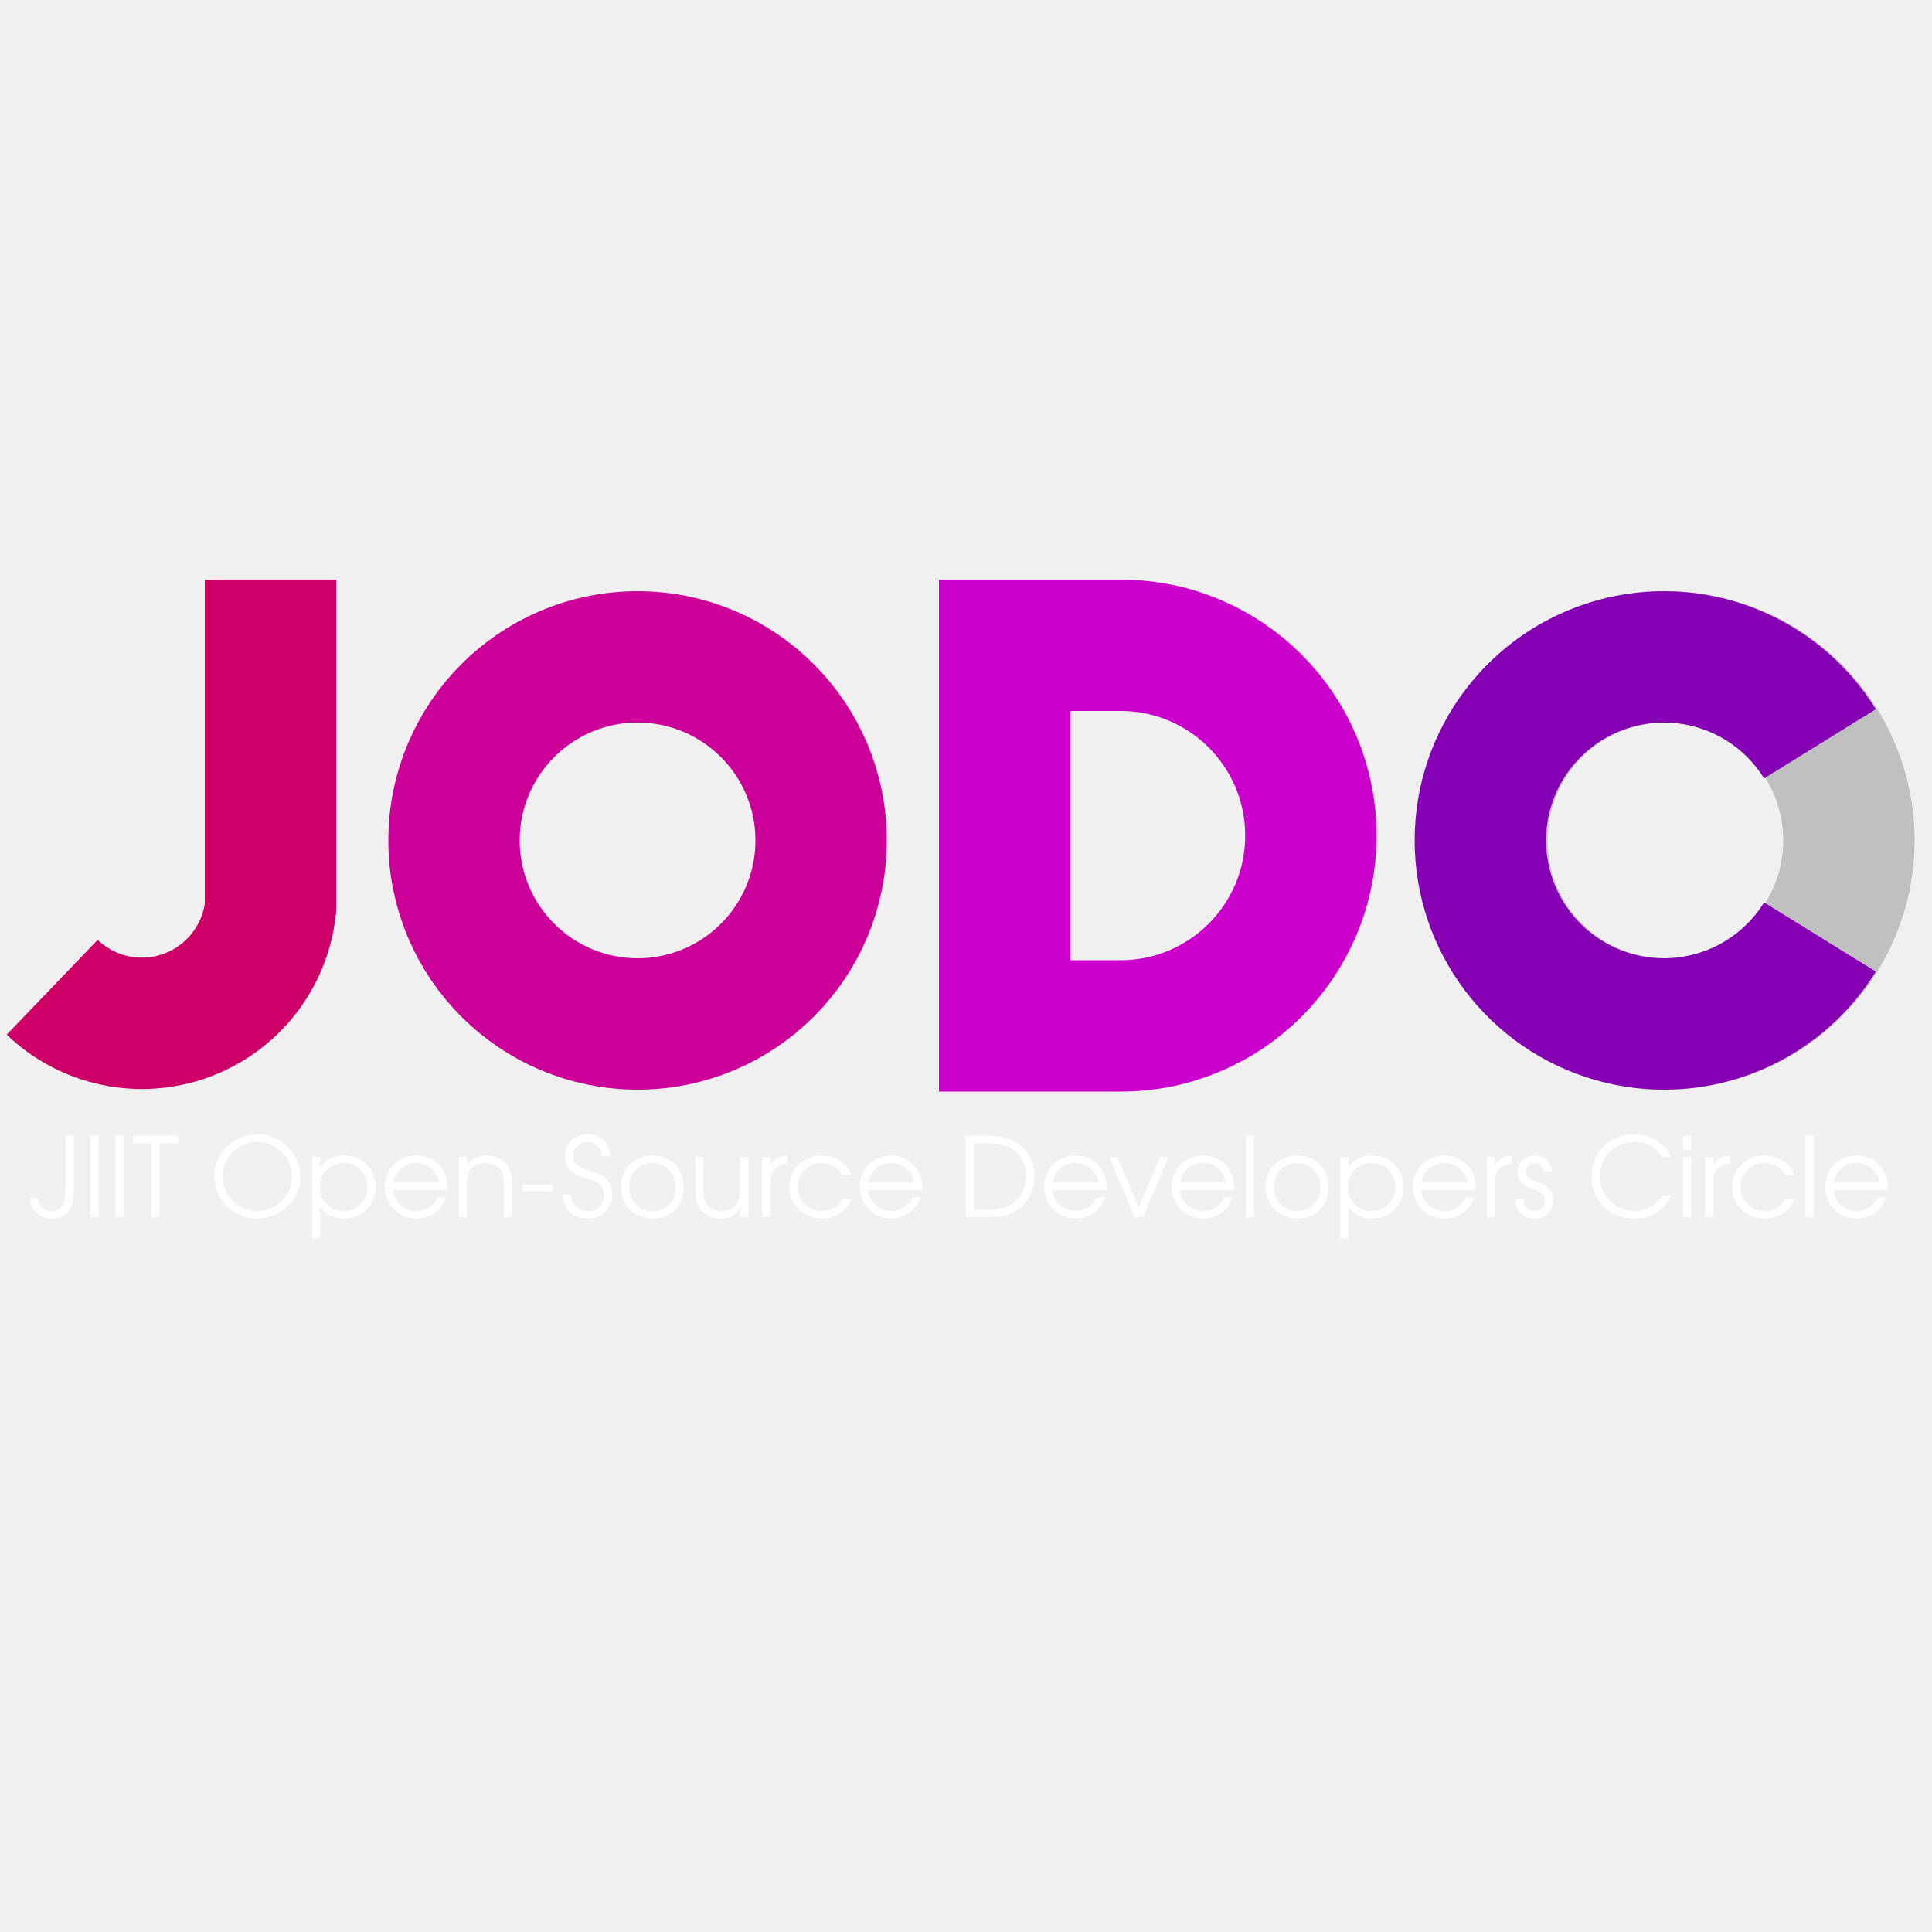
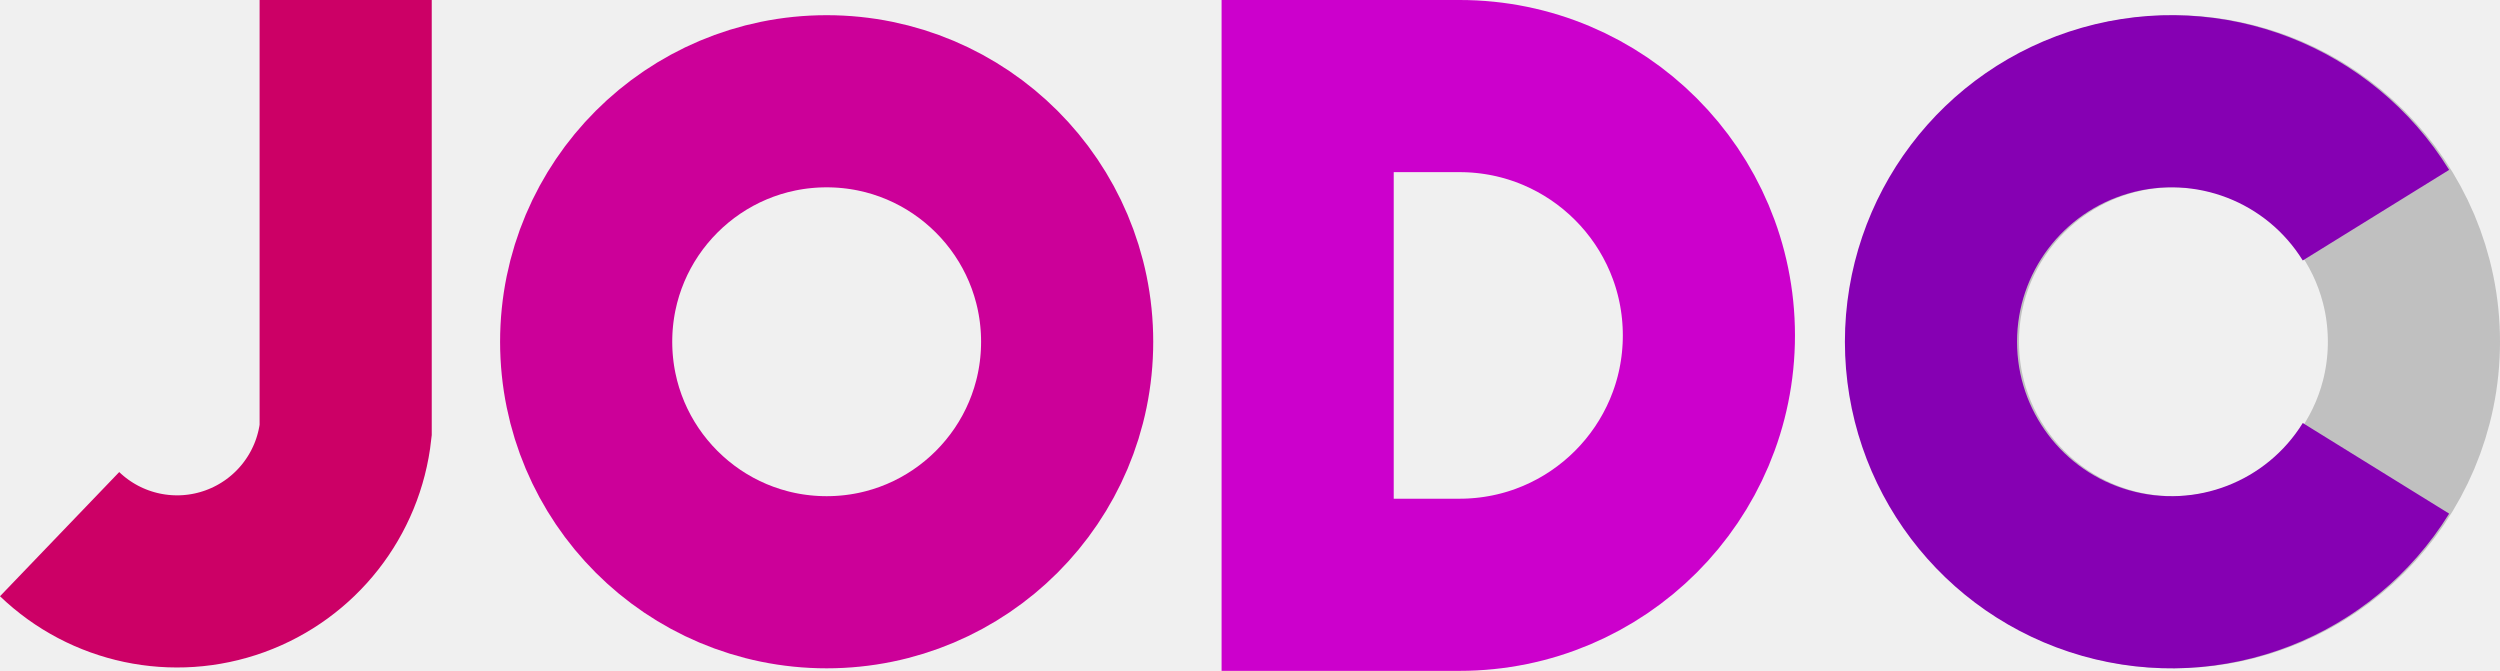
- <svg xmlns="http://www.w3.org/2000/svg" height="1000" version="1.1" width="1000">
-   <g stroke="#000000" stroke-width="68" fill="none" stroke-linejoin="miter">
-     <path d="        M140,300 L140,470        A67 67, 0, 0, 1, 27 511 " stroke="#cc0066" />
-     <circle cx="330" cy="435" r="95" stroke="#cc0099" />
-     <path d="        M520,300 L520,531        L580,531        A93 93, 0, 0, 0, 580,334        L520, 334        Z " stroke="#cc00cc" />
-     <circle cx="862" cy="435" r="95" stroke="#C0C0C0" />
-     <path d="        M942,385        A95 95, 1, 1, 0, 942 485 " stroke="#8600b3" />
+ <svg xmlns="http://www.w3.org/2000/svg" height="265" version="1.1" width="987.547" id="svg68">
+   <defs id="defs72" />
+   <g stroke="#000000" stroke-width="68" fill="none" stroke-linejoin="miter" id="g62" transform="translate(-3.452605,-300)">
+     <path d="M 140,300 V 470 A 67,67 0 0 1 27,511" stroke="#cc0066" id="path52" />
+     <circle cx="330" cy="435" r="95" stroke="#cc0099" id="circle54" />
+     <path d="m 520,300 v 231 h 60 a 98.5,98.5 0 0 0 0,-197 h -60 z" stroke="#cc00cc" id="path56" />
+     <circle cx="862" cy="435" r="95" stroke="#c0c0c0" id="circle58" />
+     <path d="m 942,385 a 95,95 1 1 0 0,100" stroke="#8600b3" id="path60" />
  </g>
-   <style>
- .fcon{
- 	font-family: URW Gothic, sans-serif;
- 	font-size:57px;
- 	fill:#FFFFFF;
- 	font-weight:normal;
- }
- </style>
-   <text x="15" y="630" class="fcon">JIIT Open-Source Developers Circle</text>
</svg>
